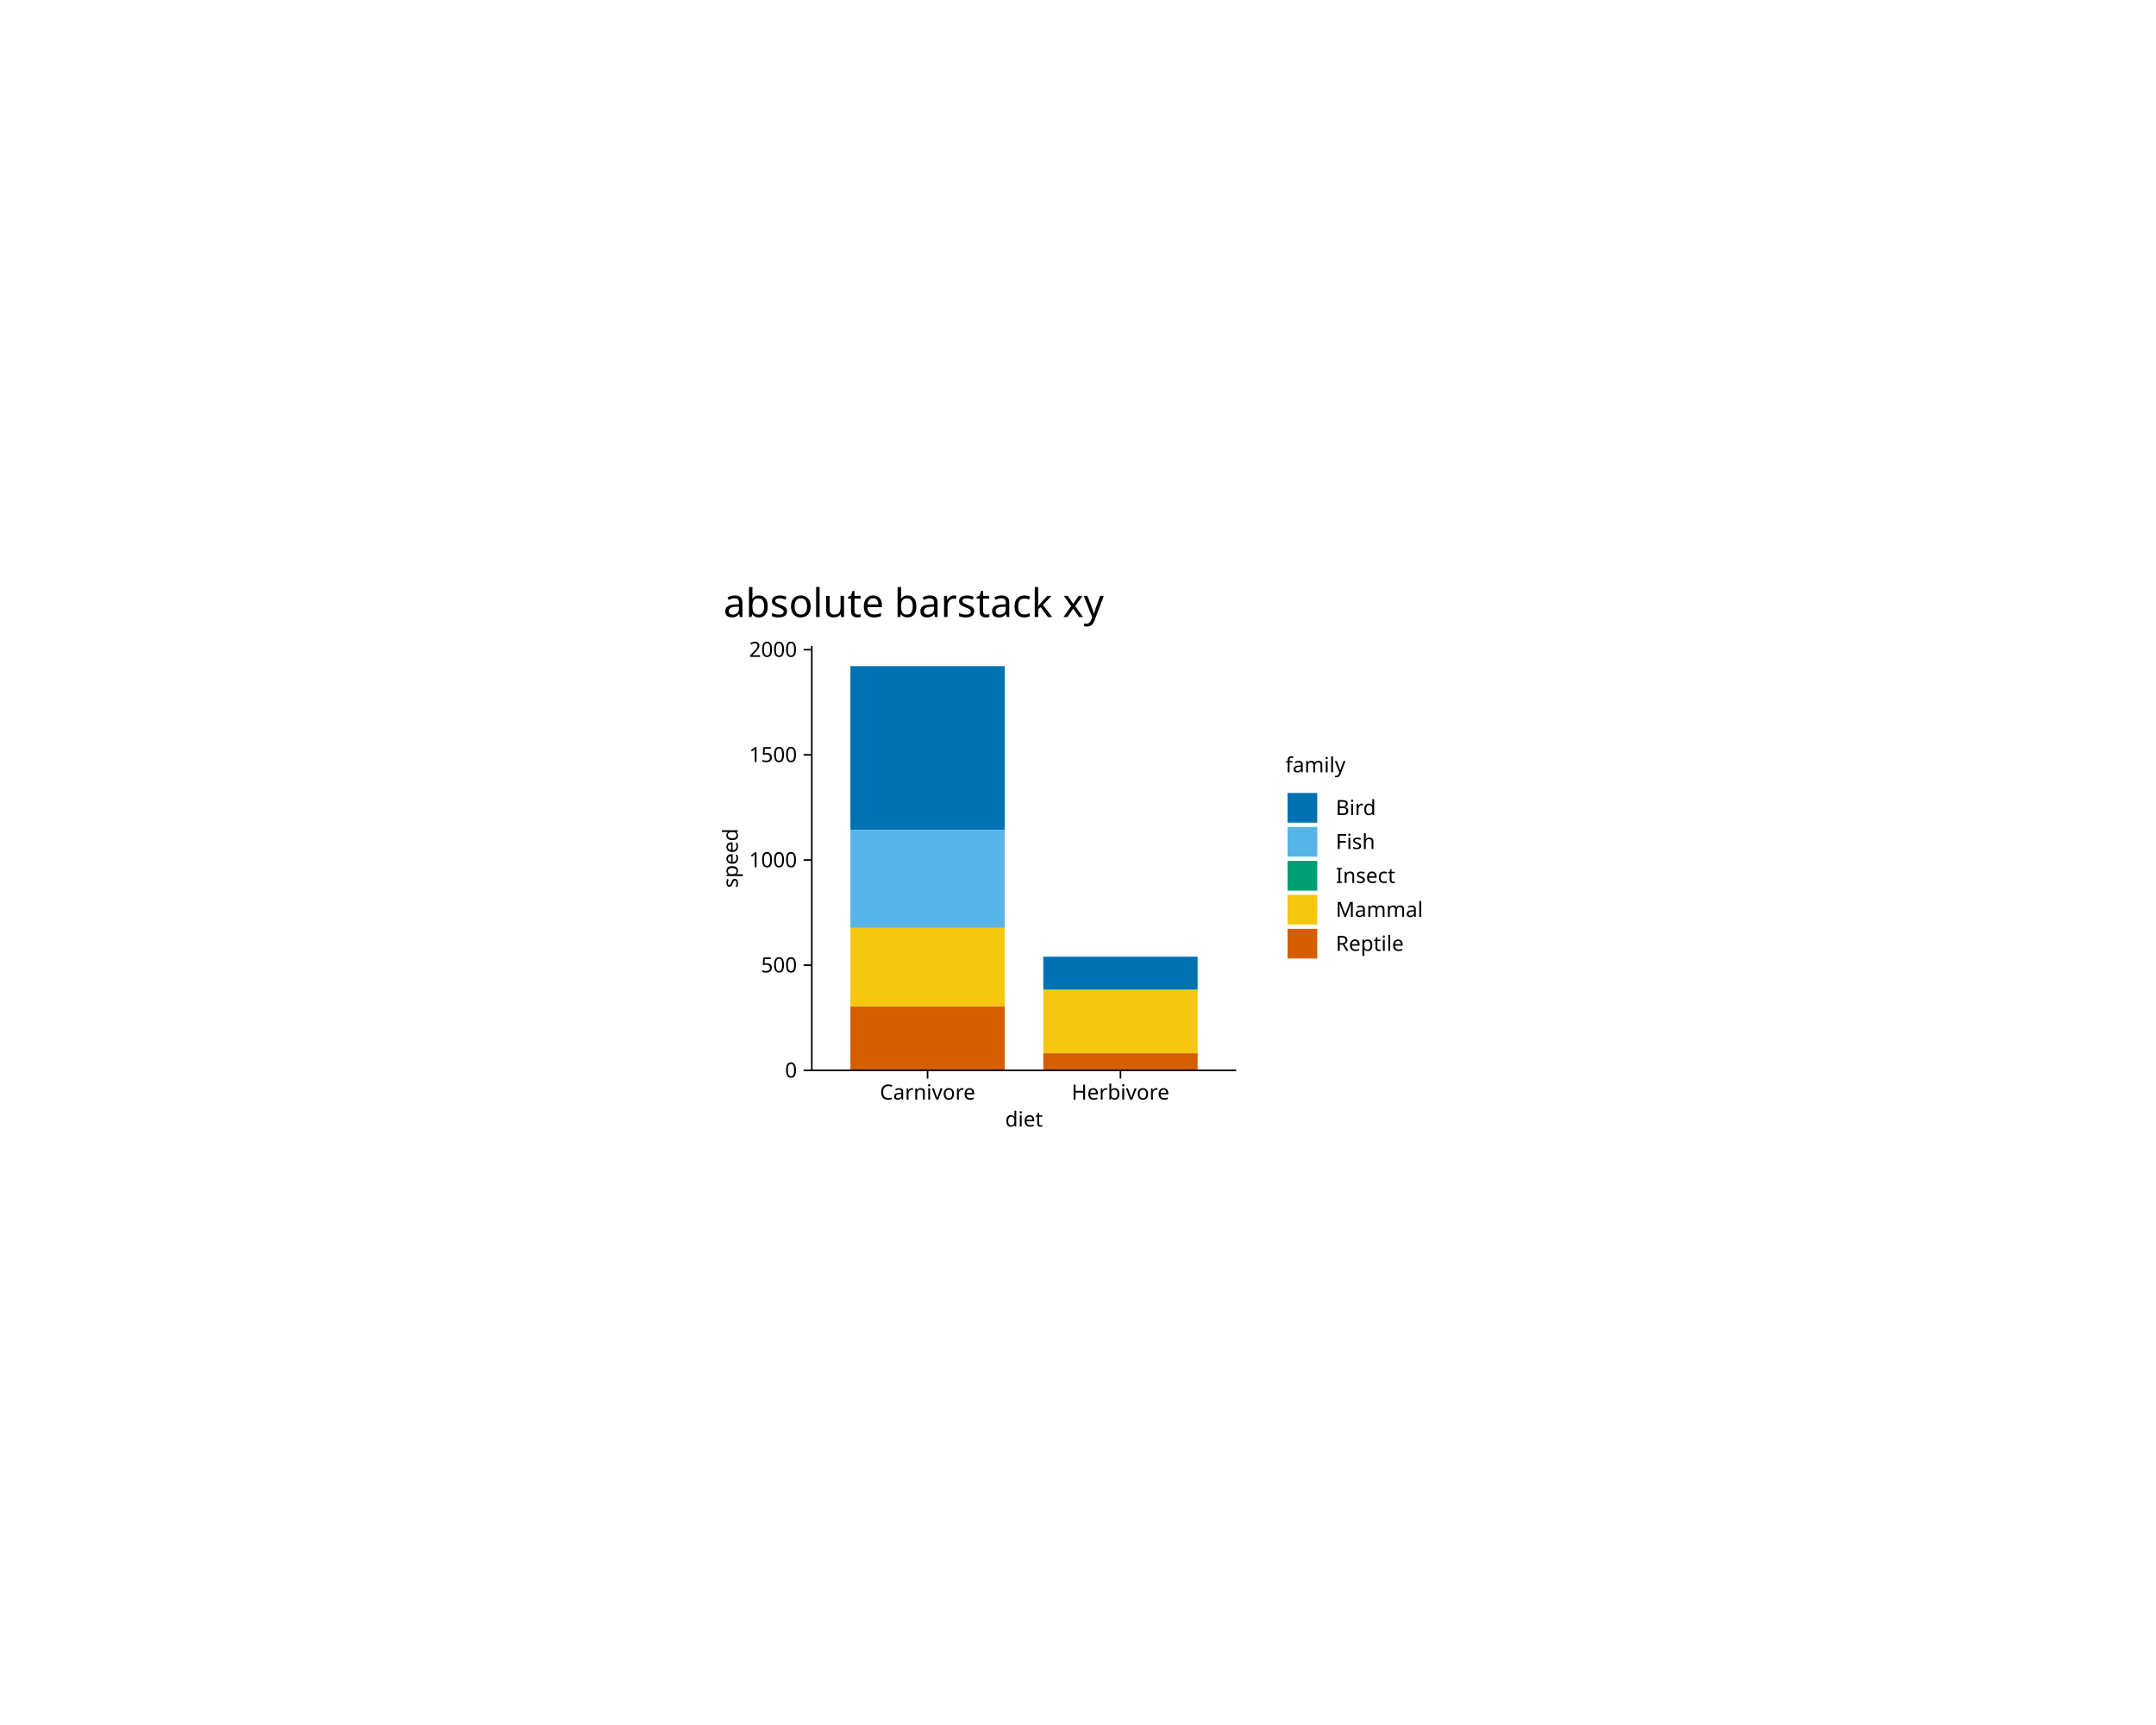
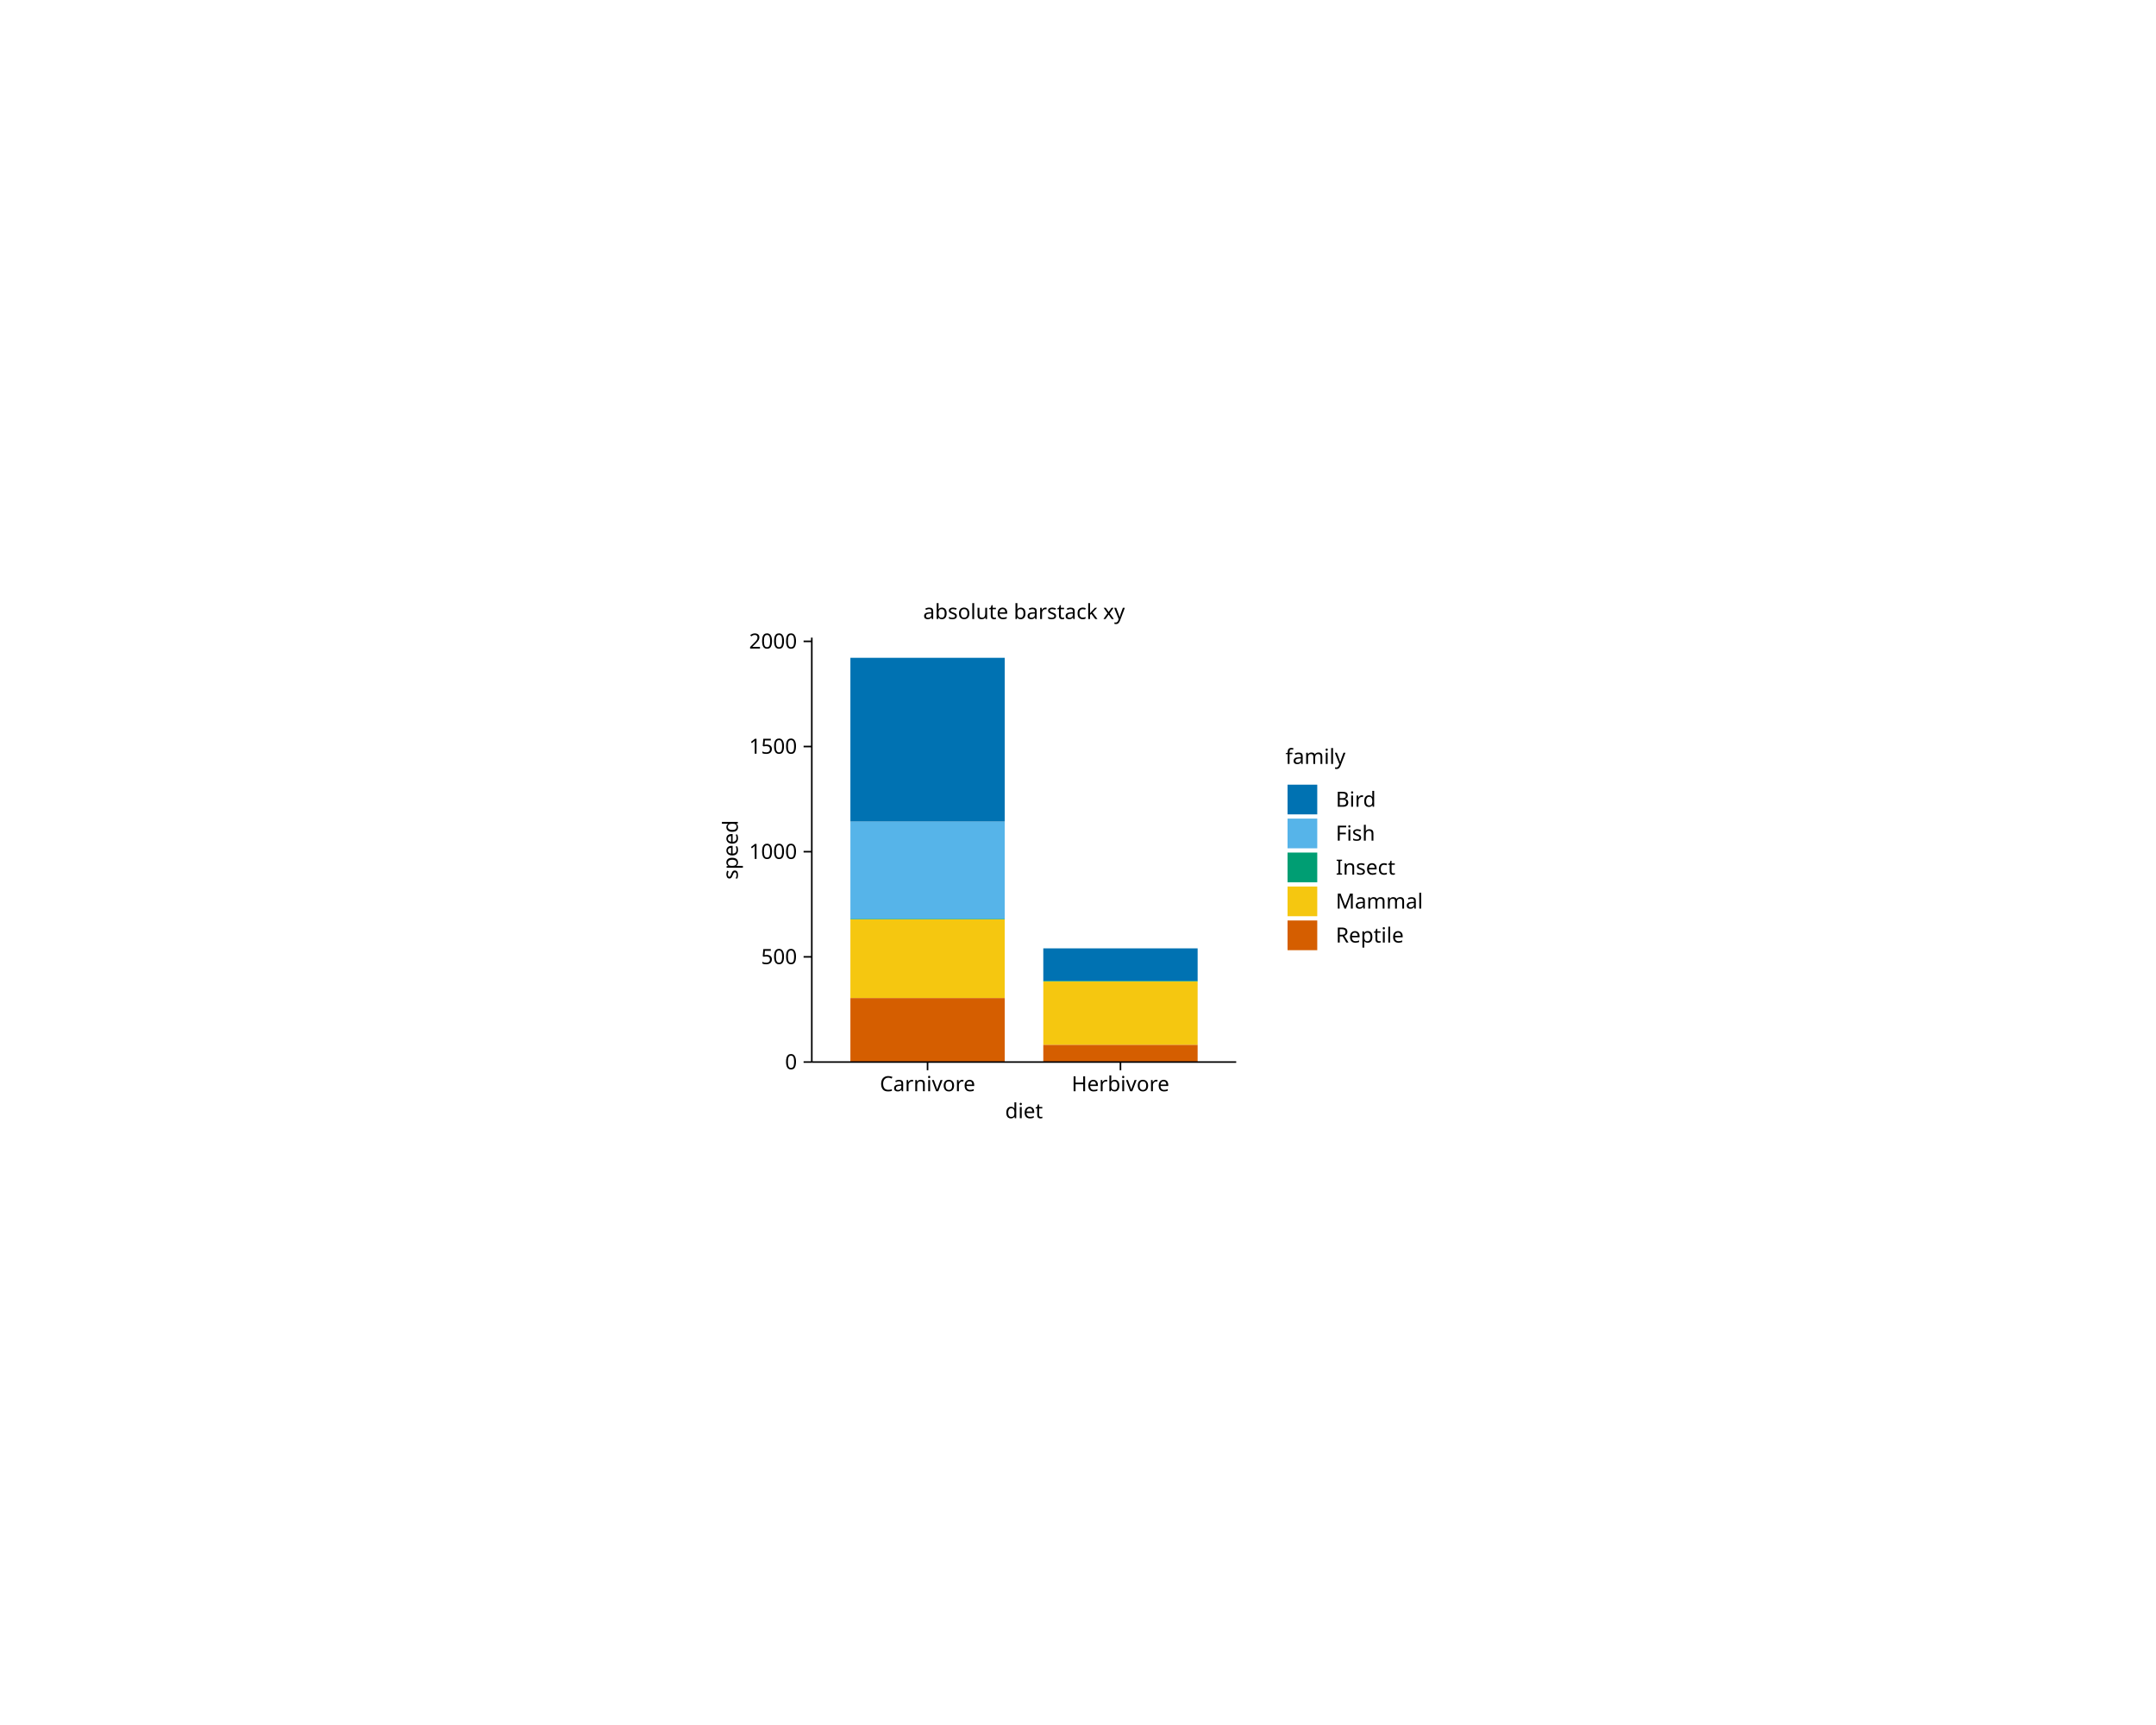
<svg xmlns="http://www.w3.org/2000/svg" class="svglite" data-engine-version="2.0" width="720.00pt" height="576.00pt" viewBox="0 0 720.00 576.00">
  <defs>
    <style type="text/css">
    .svglite line, .svglite polyline, .svglite polygon, .svglite path, .svglite rect, .svglite circle {
      fill: none;
      stroke: #000000;
      stroke-linecap: round;
      stroke-linejoin: round;
      stroke-miterlimit: 10.00;
    }
  </style>
  </defs>
  <rect width="100%" height="100%" style="stroke: none; fill: #FFFFFF;" />
  <defs>
    <clipPath id="cpMC4wMHw3MjAuMDB8MC4wMHw1NzYuMDA=">
      <rect x="0.00" y="0.00" width="720.00" height="576.00" />
    </clipPath>
  </defs>
  <g clip-path="url(#cpMC4wMHw3MjAuMDB8MC4wMHw1NzYuMDA=)">
</g>
  <defs>
-     <clipPath id="cpMjM0LjY5fDQ4NS4zMXwxOTEuNDh8Mzg0LjUy">
-       <rect x="234.69" y="191.48" width="250.62" height="193.04" />
+     <clipPath id="cpMjQwLjE3fDQ3OS44M3wxOTkuNzR8Mzc2LjI2">
+       <rect x="240.17" y="199.74" width="239.66" height="176.53" />
    </clipPath>
  </defs>
-   <g clip-path="url(#cpMjM0LjY5fDQ4NS4zMXwxOTEuNDh8Mzg0LjUy)">
-     <rect x="234.69" y="191.48" width="250.62" height="193.04" style="stroke-width: 1.07; stroke: #FFFFFF; fill: #FFFFFF;" />
+   <g clip-path="url(#cpMjQwLjE3fDQ3OS44M3wxOTkuNzR8Mzc2LjI2)">
+     <rect x="240.17" y="199.74" width="239.66" height="176.53" style="stroke-width: 1.07; stroke: none;" />
  </g>
  <g clip-path="url(#cpMC4wMHw3MjAuMDB8MC4wMHw1NzYuMDA=)">
</g>
  <defs>
-     <clipPath id="cpMjcxLjEwfDQxMi44M3wyMTUuNjh8MzU3LjQx">
-       <rect x="271.10" y="215.68" width="141.73" height="141.73" />
+     <clipPath id="cpMjcxLjEwfDQxMi44M3wyMTIuOTB8MzU0LjYz">
+       <rect x="271.10" y="212.90" width="141.73" height="141.73" />
    </clipPath>
  </defs>
-   <g clip-path="url(#cpMjcxLjEwfDQxMi44M3wyMTUuNjh8MzU3LjQx)">
- </g>
-   <g clip-path="url(#cpMC4wMHw3MjAuMDB8MC4wMHw1NzYuMDA=)">
- </g>
-   <defs>
-     <clipPath id="cpMjQwLjE3fDQ3OS44M3wyMTQuMjZ8Mzc5LjA0">
-       <rect x="240.17" y="214.26" width="239.66" height="164.78" />
-     </clipPath>
-   </defs>
-   <g clip-path="url(#cpMjQwLjE3fDQ3OS44M3wyMTQuMjZ8Mzc5LjA0)">
-     <rect x="240.17" y="214.26" width="239.66" height="164.78" style="stroke-width: 1.07; stroke: none;" />
+   <g clip-path="url(#cpMjcxLjEwfDQxMi44M3wyMTIuOTB8MzU0LjYz)">
+     <rect x="271.10" y="212.90" width="141.73" height="141.73" style="stroke-width: 1.07; stroke: none;" />
+     <rect x="283.99" y="219.65" width="51.54" height="54.72" style="stroke-width: 1.07; stroke: none; stroke-linecap: butt; stroke-linejoin: miter; fill: #0072B2;" />
+     <rect x="283.99" y="274.37" width="51.54" height="32.47" style="stroke-width: 1.07; stroke: none; stroke-linecap: butt; stroke-linejoin: miter; fill: #56B4E9;" />
+     <rect x="283.99" y="306.84" width="51.54" height="0.17" style="stroke-width: 1.07; stroke: none; stroke-linecap: butt; stroke-linejoin: miter; fill: #009E73;" />
+     <rect x="283.99" y="307.01" width="51.54" height="26.27" style="stroke-width: 1.07; stroke: none; stroke-linecap: butt; stroke-linejoin: miter; fill: #F5C710;" />
+     <rect x="283.99" y="333.28" width="51.54" height="21.35" style="stroke-width: 1.07; stroke: none; stroke-linecap: butt; stroke-linejoin: miter; fill: #D55E00;" />
+     <rect x="348.41" y="316.67" width="51.54" height="10.89" style="stroke-width: 1.07; stroke: none; stroke-linecap: butt; stroke-linejoin: miter; fill: #0072B2;" />
+     <rect x="348.41" y="327.56" width="51.54" height="0.19" style="stroke-width: 1.07; stroke: none; stroke-linecap: butt; stroke-linejoin: miter; fill: #009E73;" />
+     <rect x="348.41" y="327.75" width="51.54" height="21.16" style="stroke-width: 1.07; stroke: none; stroke-linecap: butt; stroke-linejoin: miter; fill: #F5C710;" />
+     <rect x="348.41" y="348.91" width="51.54" height="5.72" style="stroke-width: 1.07; stroke: none; stroke-linecap: butt; stroke-linejoin: miter; fill: #D55E00;" />
  </g>
  <g clip-path="url(#cpMC4wMHw3MjAuMDB8MC4wMHw1NzYuMDA=)">
- </g>
-   <g clip-path="url(#cpMjcxLjEwfDQxMi44M3wyMTUuNjh8MzU3LjQx)">
-     <rect x="271.10" y="215.68" width="141.73" height="141.73" style="stroke-width: 1.07; stroke: none;" />
-     <rect x="283.99" y="222.43" width="51.54" height="54.72" style="stroke-width: 1.07; stroke: none; stroke-linecap: butt; stroke-linejoin: miter; fill: #0072B2;" />
-     <rect x="283.99" y="277.15" width="51.54" height="32.47" style="stroke-width: 1.07; stroke: none; stroke-linecap: butt; stroke-linejoin: miter; fill: #56B4E9;" />
-     <rect x="283.99" y="309.62" width="51.54" height="0.17" style="stroke-width: 1.07; stroke: none; stroke-linecap: butt; stroke-linejoin: miter; fill: #009E73;" />
-     <rect x="283.99" y="309.79" width="51.54" height="26.27" style="stroke-width: 1.07; stroke: none; stroke-linecap: butt; stroke-linejoin: miter; fill: #F5C710;" />
-     <rect x="283.99" y="336.06" width="51.54" height="21.35" style="stroke-width: 1.07; stroke: none; stroke-linecap: butt; stroke-linejoin: miter; fill: #D55E00;" />
-     <rect x="348.41" y="319.45" width="51.54" height="10.89" style="stroke-width: 1.07; stroke: none; stroke-linecap: butt; stroke-linejoin: miter; fill: #0072B2;" />
-     <rect x="348.41" y="330.34" width="51.54" height="0.19" style="stroke-width: 1.07; stroke: none; stroke-linecap: butt; stroke-linejoin: miter; fill: #009E73;" />
-     <rect x="348.41" y="330.53" width="51.54" height="21.16" style="stroke-width: 1.07; stroke: none; stroke-linecap: butt; stroke-linejoin: miter; fill: #F5C710;" />
-     <rect x="348.41" y="351.69" width="51.54" height="5.72" style="stroke-width: 1.07; stroke: none; stroke-linecap: butt; stroke-linejoin: miter; fill: #D55E00;" />
-   </g>
-   <g clip-path="url(#cpMC4wMHw3MjAuMDB8MC4wMHw1NzYuMDA=)">
-     <polyline points="271.10,357.41 271.10,215.68 " style="stroke-width: 0.53; stroke-linecap: butt;" />
-     <text x="266.17" y="359.82" text-anchor="end" style="font-size: 7.00px; font-family: sans;" textLength="3.89px" lengthAdjust="spacingAndGlyphs">0</text>
-     <text x="266.17" y="324.70" text-anchor="end" style="font-size: 7.00px; font-family: sans;" textLength="11.68px" lengthAdjust="spacingAndGlyphs">500</text>
-     <text x="266.17" y="289.58" text-anchor="end" style="font-size: 7.00px; font-family: sans;" textLength="15.57px" lengthAdjust="spacingAndGlyphs">1000</text>
-     <text x="266.17" y="254.46" text-anchor="end" style="font-size: 7.00px; font-family: sans;" textLength="15.57px" lengthAdjust="spacingAndGlyphs">1500</text>
-     <text x="266.17" y="219.34" text-anchor="end" style="font-size: 7.00px; font-family: sans;" textLength="15.57px" lengthAdjust="spacingAndGlyphs">2000</text>
-     <polyline points="268.36,357.41 271.10,357.41 " style="stroke-width: 0.53; stroke-linecap: butt;" />
-     <polyline points="268.36,322.29 271.10,322.29 " style="stroke-width: 0.53; stroke-linecap: butt;" />
-     <polyline points="268.36,287.17 271.10,287.17 " style="stroke-width: 0.53; stroke-linecap: butt;" />
-     <polyline points="268.36,252.05 271.10,252.05 " style="stroke-width: 0.53; stroke-linecap: butt;" />
-     <polyline points="268.36,216.93 271.10,216.93 " style="stroke-width: 0.53; stroke-linecap: butt;" />
-     <polyline points="271.10,357.41 412.83,357.41 " style="stroke-width: 0.53; stroke-linecap: butt;" />
-     <polyline points="309.76,360.15 309.76,357.41 " style="stroke-width: 0.53; stroke-linecap: butt;" />
-     <polyline points="374.18,360.15 374.18,357.41 " style="stroke-width: 0.53; stroke-linecap: butt;" />
-     <text x="309.76" y="367.16" text-anchor="middle" style="font-size: 7.00px; font-family: sans;" textLength="30.35px" lengthAdjust="spacingAndGlyphs">Carnivore</text>
-     <text x="374.18" y="367.16" text-anchor="middle" style="font-size: 7.00px; font-family: sans;" textLength="30.35px" lengthAdjust="spacingAndGlyphs">Herbivore</text>
-     <text x="341.97" y="376.17" text-anchor="middle" style="font-size: 7.00px; font-family: sans;" textLength="11.29px" lengthAdjust="spacingAndGlyphs">diet</text>
-     <text transform="translate(246.40,286.55) rotate(-90)" text-anchor="middle" style="font-size: 7.00px; font-family: sans;" textLength="19.08px" lengthAdjust="spacingAndGlyphs">speed</text>
-     <rect x="423.79" y="246.84" width="54.62" height="79.40" style="stroke-width: 1.07; stroke: none;" />
-     <text x="429.27" y="257.87" style="font-size: 7.00px; font-family: sans;" textLength="18.28px" lengthAdjust="spacingAndGlyphs">family</text>
-     <rect x="429.27" y="264.07" width="11.34" height="11.34" style="stroke-width: 1.07; stroke: none;" />
-     <rect x="429.98" y="264.78" width="9.92" height="9.92" style="stroke-width: 1.07; stroke: none; stroke-linecap: butt; stroke-linejoin: miter; fill: #0072B2;" />
-     <rect x="429.27" y="275.41" width="11.34" height="11.34" style="stroke-width: 1.07; stroke: none;" />
-     <rect x="429.98" y="276.12" width="9.92" height="9.92" style="stroke-width: 1.07; stroke: none; stroke-linecap: butt; stroke-linejoin: miter; fill: #56B4E9;" />
-     <rect x="429.27" y="286.75" width="11.34" height="11.34" style="stroke-width: 1.07; stroke: none;" />
-     <rect x="429.98" y="287.46" width="9.92" height="9.92" style="stroke-width: 1.07; stroke: none; stroke-linecap: butt; stroke-linejoin: miter; fill: #009E73;" />
-     <rect x="429.27" y="298.09" width="11.34" height="11.34" style="stroke-width: 1.07; stroke: none;" />
-     <rect x="429.98" y="298.80" width="9.92" height="9.92" style="stroke-width: 1.07; stroke: none; stroke-linecap: butt; stroke-linejoin: miter; fill: #F5C710;" />
-     <rect x="429.27" y="309.43" width="11.34" height="11.34" style="stroke-width: 1.07; stroke: none;" />
-     <rect x="429.98" y="310.14" width="9.92" height="9.92" style="stroke-width: 1.07; stroke: none; stroke-linecap: butt; stroke-linejoin: miter; fill: #D55E00;" />
-     <text x="446.09" y="272.15" style="font-size: 7.00px; font-family: sans;" textLength="12.45px" lengthAdjust="spacingAndGlyphs">Bird</text>
-     <text x="446.09" y="283.49" style="font-size: 7.00px; font-family: sans;" textLength="13.23px" lengthAdjust="spacingAndGlyphs">Fish</text>
-     <text x="446.09" y="294.83" style="font-size: 7.00px; font-family: sans;" textLength="18.68px" lengthAdjust="spacingAndGlyphs">Insect</text>
-     <text x="446.09" y="306.17" style="font-size: 7.00px; font-family: sans;" textLength="26.84px" lengthAdjust="spacingAndGlyphs">Mammal</text>
-     <text x="446.09" y="317.51" style="font-size: 7.00px; font-family: sans;" textLength="21.79px" lengthAdjust="spacingAndGlyphs">Reptile</text>
-     <text x="241.59" y="206.04" style="font-size: 13.20px; font-family: sans;" textLength="120.36px" lengthAdjust="spacingAndGlyphs">absolute barstack xy</text>
+     <polyline points="271.10,354.63 271.10,212.90 " style="stroke-width: 0.53; stroke-linecap: butt;" />
+     <text x="266.17" y="357.04" text-anchor="end" style="font-size: 7.00px; font-family: sans;" textLength="3.89px" lengthAdjust="spacingAndGlyphs">0</text>
+     <text x="266.17" y="321.92" text-anchor="end" style="font-size: 7.00px; font-family: sans;" textLength="11.68px" lengthAdjust="spacingAndGlyphs">500</text>
+     <text x="266.17" y="286.80" text-anchor="end" style="font-size: 7.00px; font-family: sans;" textLength="15.57px" lengthAdjust="spacingAndGlyphs">1000</text>
+     <text x="266.17" y="251.68" text-anchor="end" style="font-size: 7.00px; font-family: sans;" textLength="15.57px" lengthAdjust="spacingAndGlyphs">1500</text>
+     <text x="266.17" y="216.56" text-anchor="end" style="font-size: 7.00px; font-family: sans;" textLength="15.57px" lengthAdjust="spacingAndGlyphs">2000</text>
+     <polyline points="268.36,354.63 271.10,354.63 " style="stroke-width: 0.53; stroke-linecap: butt;" />
+     <polyline points="268.36,319.51 271.10,319.51 " style="stroke-width: 0.53; stroke-linecap: butt;" />
+     <polyline points="268.36,284.39 271.10,284.39 " style="stroke-width: 0.53; stroke-linecap: butt;" />
+     <polyline points="268.36,249.27 271.10,249.27 " style="stroke-width: 0.53; stroke-linecap: butt;" />
+     <polyline points="268.36,214.15 271.10,214.15 " style="stroke-width: 0.53; stroke-linecap: butt;" />
+     <polyline points="271.10,354.63 412.83,354.63 " style="stroke-width: 0.53; stroke-linecap: butt;" />
+     <polyline points="309.76,357.37 309.76,354.63 " style="stroke-width: 0.53; stroke-linecap: butt;" />
+     <polyline points="374.18,357.37 374.18,354.63 " style="stroke-width: 0.53; stroke-linecap: butt;" />
+     <text x="309.76" y="364.38" text-anchor="middle" style="font-size: 7.00px; font-family: sans;" textLength="30.35px" lengthAdjust="spacingAndGlyphs">Carnivore</text>
+     <text x="374.18" y="364.38" text-anchor="middle" style="font-size: 7.00px; font-family: sans;" textLength="30.35px" lengthAdjust="spacingAndGlyphs">Herbivore</text>
+     <text x="341.97" y="373.39" text-anchor="middle" style="font-size: 7.00px; font-family: sans;" textLength="11.29px" lengthAdjust="spacingAndGlyphs">diet</text>
+     <text transform="translate(246.40,283.77) rotate(-90)" text-anchor="middle" style="font-size: 7.00px; font-family: sans;" textLength="19.08px" lengthAdjust="spacingAndGlyphs">speed</text>
+     <rect x="423.79" y="244.07" width="54.62" height="79.40" style="stroke-width: 1.07; stroke: none;" />
+     <text x="429.27" y="255.09" style="font-size: 7.00px; font-family: sans;" textLength="18.28px" lengthAdjust="spacingAndGlyphs">family</text>
+     <rect x="429.27" y="261.30" width="11.34" height="11.34" style="stroke-width: 1.07; stroke: none;" />
+     <rect x="429.98" y="262.01" width="9.92" height="9.92" style="stroke-width: 1.07; stroke: none; stroke-linecap: butt; stroke-linejoin: miter; fill: #0072B2;" />
+     <rect x="429.27" y="272.64" width="11.34" height="11.34" style="stroke-width: 1.07; stroke: none;" />
+     <rect x="429.98" y="273.34" width="9.92" height="9.92" style="stroke-width: 1.07; stroke: none; stroke-linecap: butt; stroke-linejoin: miter; fill: #56B4E9;" />
+     <rect x="429.27" y="283.97" width="11.34" height="11.34" style="stroke-width: 1.07; stroke: none;" />
+     <rect x="429.98" y="284.68" width="9.92" height="9.92" style="stroke-width: 1.07; stroke: none; stroke-linecap: butt; stroke-linejoin: miter; fill: #009E73;" />
+     <rect x="429.27" y="295.31" width="11.34" height="11.34" style="stroke-width: 1.07; stroke: none;" />
+     <rect x="429.98" y="296.02" width="9.92" height="9.92" style="stroke-width: 1.07; stroke: none; stroke-linecap: butt; stroke-linejoin: miter; fill: #F5C710;" />
+     <rect x="429.27" y="306.65" width="11.34" height="11.34" style="stroke-width: 1.07; stroke: none;" />
+     <rect x="429.98" y="307.36" width="9.92" height="9.92" style="stroke-width: 1.07; stroke: none; stroke-linecap: butt; stroke-linejoin: miter; fill: #D55E00;" />
+     <text x="446.09" y="269.38" style="font-size: 7.00px; font-family: sans;" textLength="12.45px" lengthAdjust="spacingAndGlyphs">Bird</text>
+     <text x="446.09" y="280.71" style="font-size: 7.00px; font-family: sans;" textLength="13.23px" lengthAdjust="spacingAndGlyphs">Fish</text>
+     <text x="446.09" y="292.05" style="font-size: 7.00px; font-family: sans;" textLength="18.68px" lengthAdjust="spacingAndGlyphs">Insect</text>
+     <text x="446.09" y="303.39" style="font-size: 7.00px; font-family: sans;" textLength="26.84px" lengthAdjust="spacingAndGlyphs">Mammal</text>
+     <text x="446.09" y="314.73" style="font-size: 7.00px; font-family: sans;" textLength="21.79px" lengthAdjust="spacingAndGlyphs">Reptile</text>
+     <text x="341.97" y="206.70" text-anchor="middle" style="font-size: 7.00px; font-family: sans;" textLength="63.83px" lengthAdjust="spacingAndGlyphs">absolute barstack xy</text>
  </g>
</svg>
